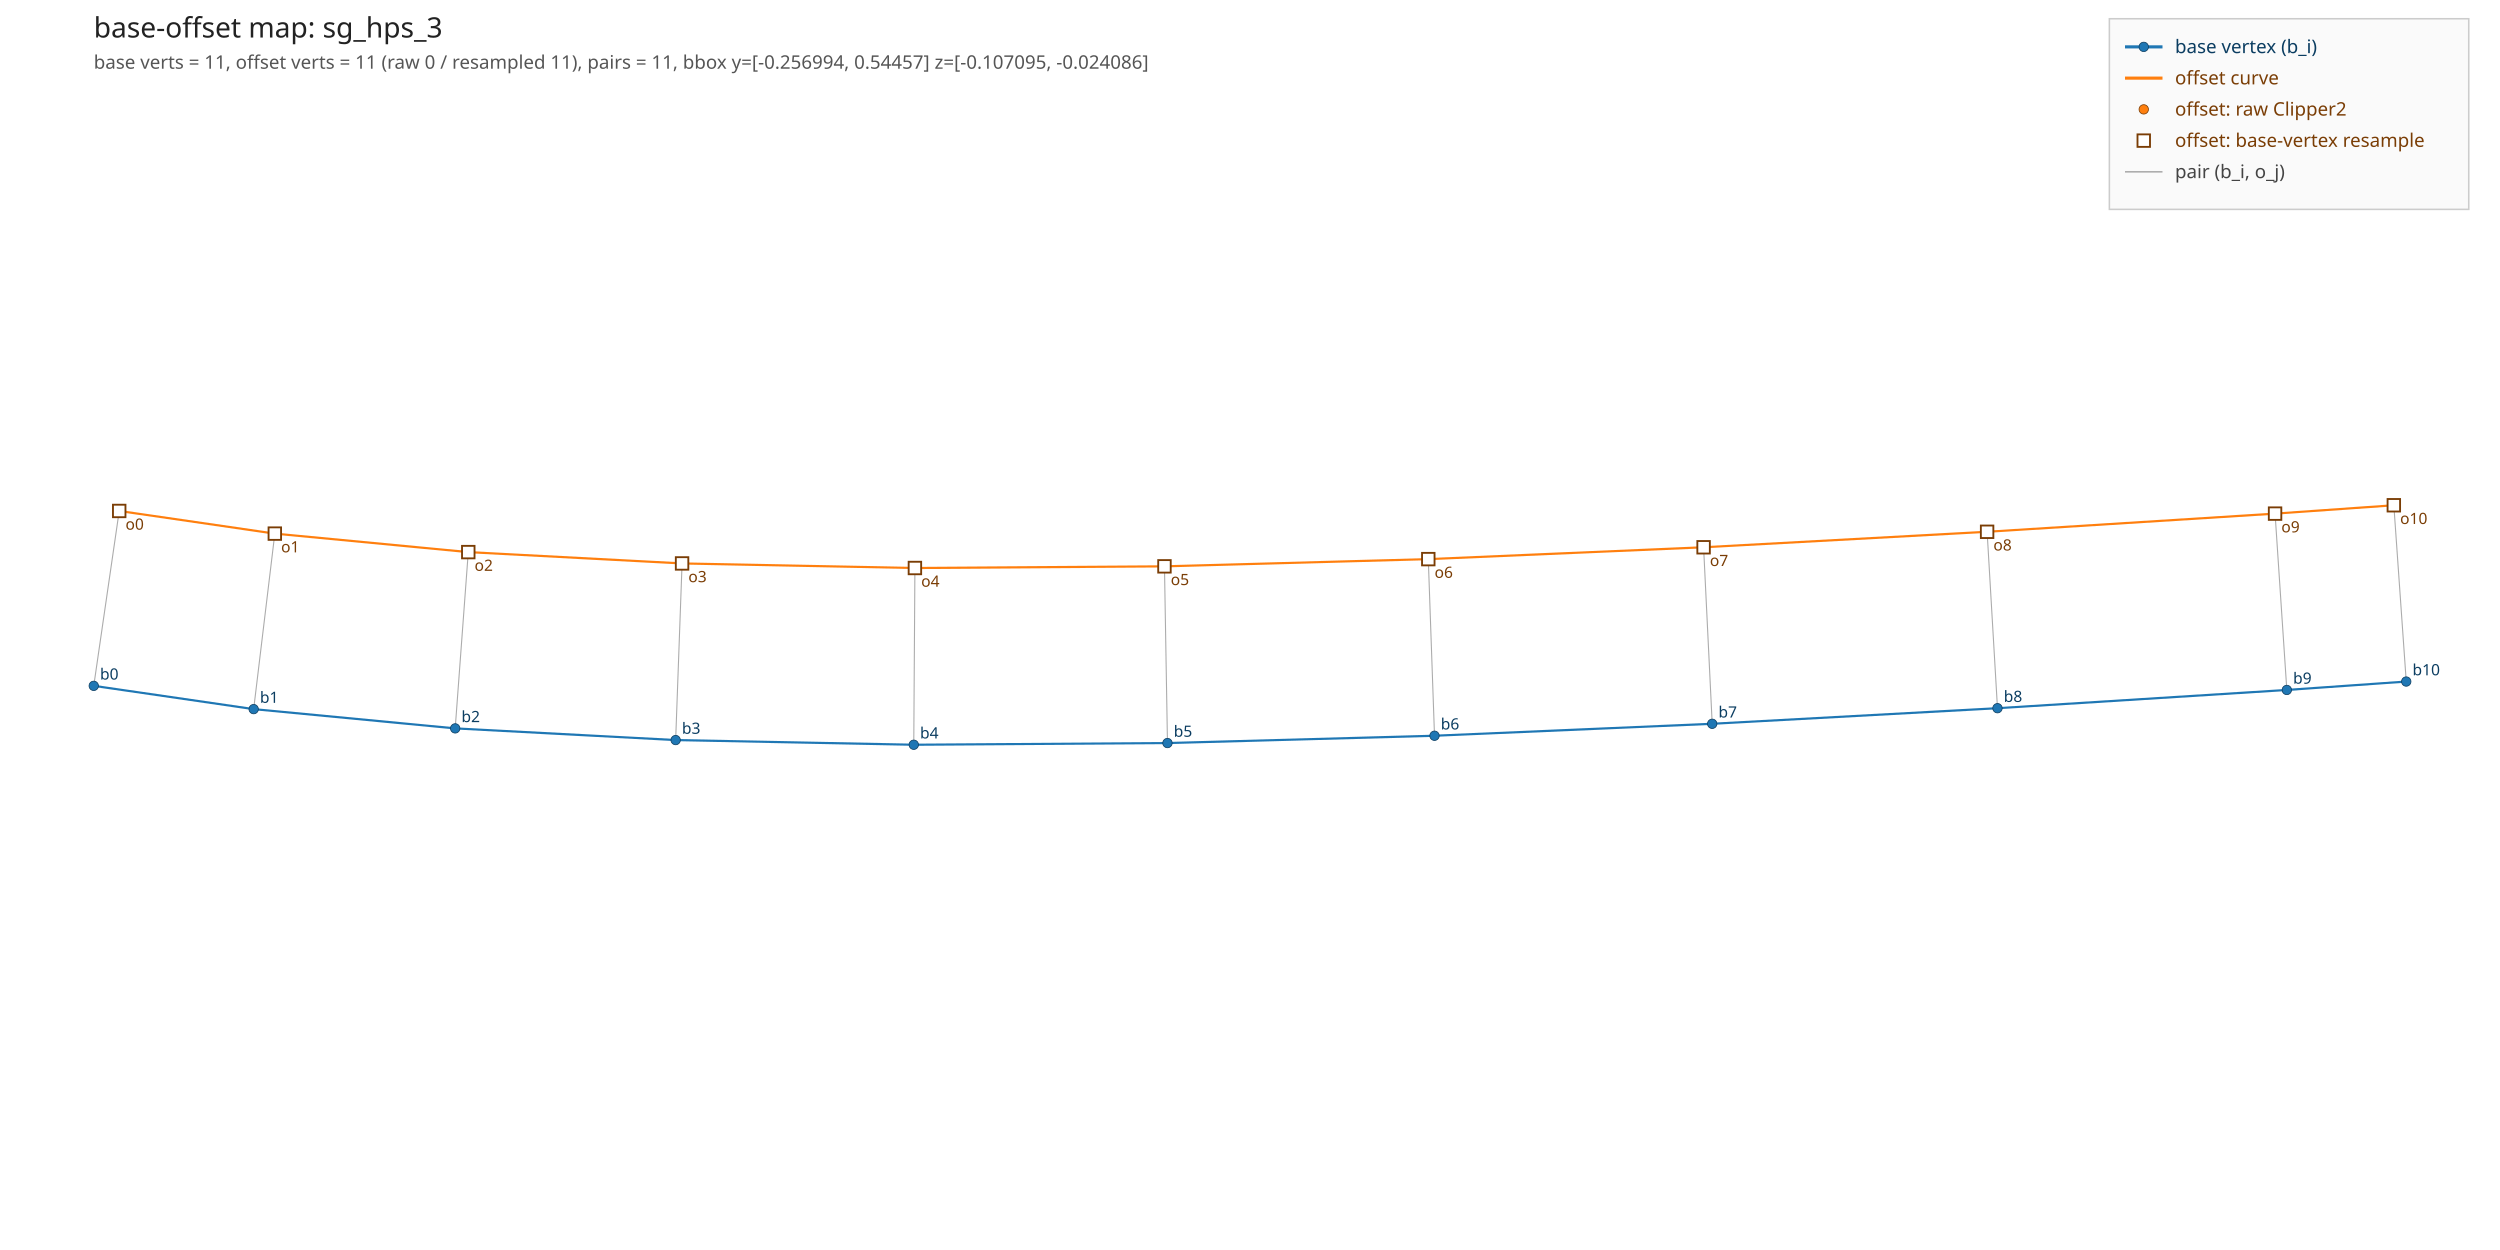
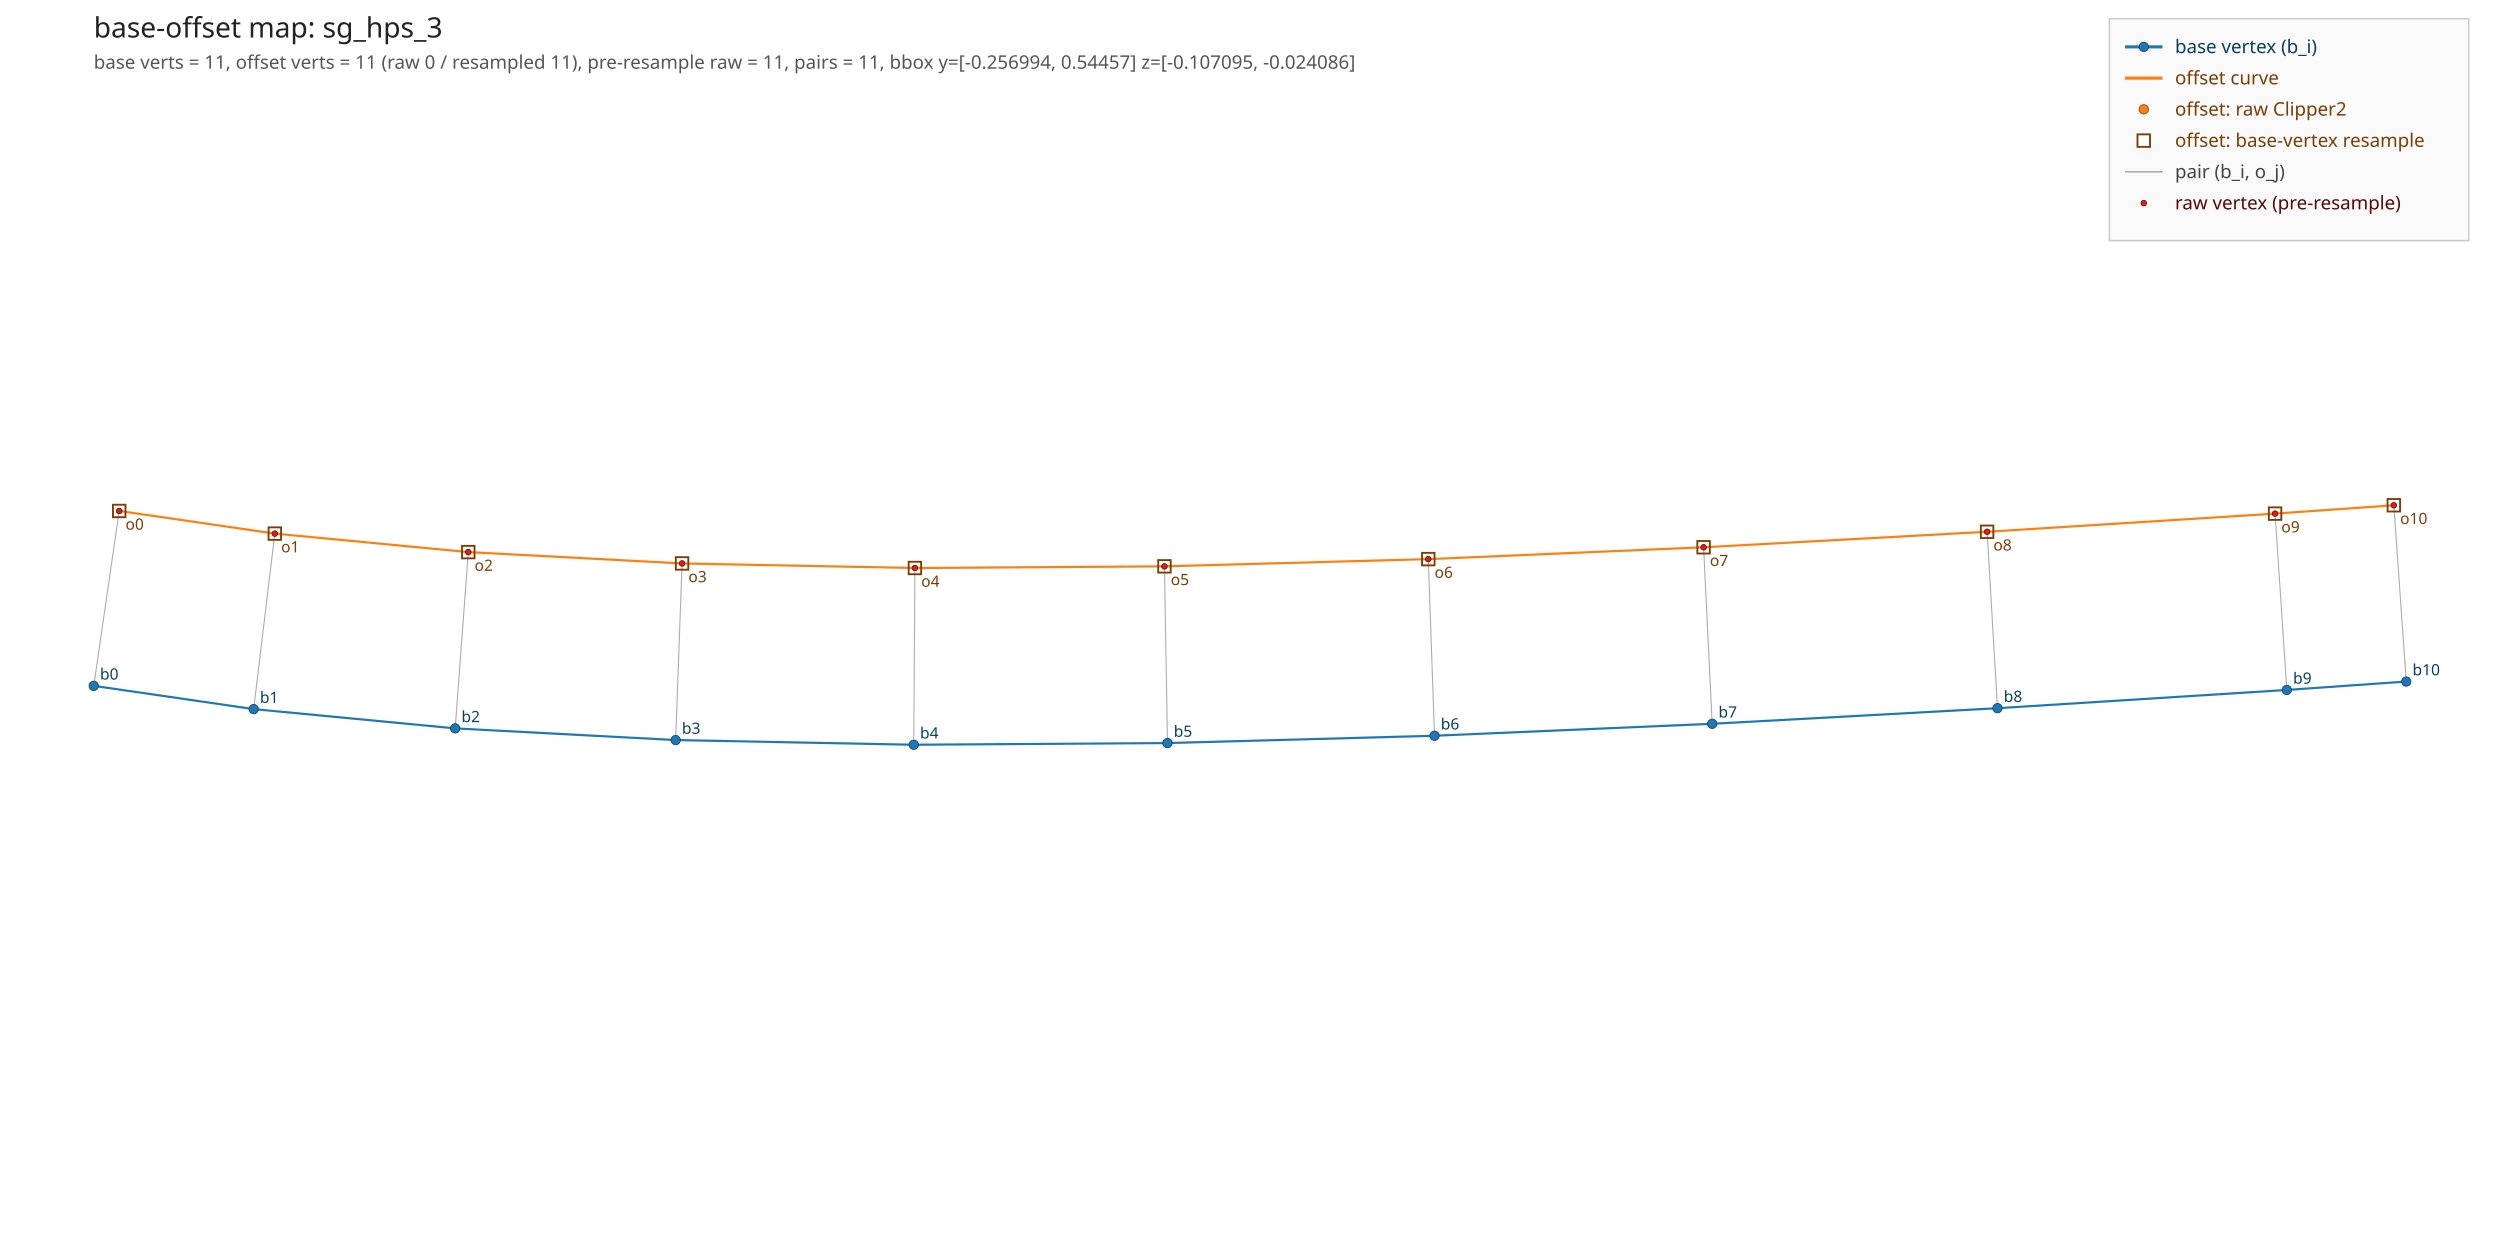
<svg xmlns="http://www.w3.org/2000/svg" viewBox="0 0 1600 800" width="1600" height="800">
  <rect width="100%" height="100%" fill="white" />
  <text x="60" y="24" font-family="sans-serif" font-size="18" fill="#222">base-offset map: sg_hps_3</text>
-   <text x="60" y="44" font-family="sans-serif" font-size="12" fill="#555">base verts = 11,  offset verts = 11 (raw 0 / resampled 11),  pairs = 11,  bbox y=[-0.256994, 0.54457]  z=[-0.107095, -0.024086]</text>
+   <text x="60" y="44" font-family="sans-serif" font-size="12" fill="#555">base verts = 11,  offset verts = 11 (raw 0 / resampled 11),  pre-resample raw = 11,  pairs = 11,  bbox y=[-0.256994, 0.54457]  z=[-0.107095, -0.024086]</text>
  <g stroke="#888" stroke-width="0.7" opacity="0.7">
    <line x1="60" y1="438.937" x2="76.297" y2="327.015" />
    <line x1="162.347" y1="453.84" x2="175.883" y2="341.515" />
    <line x1="291.323" y1="466.165" x2="299.7" y2="353.348" />
    <line x1="432.42" y1="473.645" x2="436.524" y2="360.601" />
    <line x1="584.809" y1="476.634" x2="585.541" y2="363.524" />
    <line x1="747.181" y1="475.554" x2="745.258" y2="362.462" />
    <line x1="918.087" y1="470.874" x2="914.107" y2="357.838" />
    <line x1="1095.81" y1="463.225" x2="1090.3" y2="350.256" />
    <line x1="1278.39" y1="453.249" x2="1271.75" y2="340.34" />
    <line x1="1463.57" y1="441.573" x2="1456.04" y2="328.721" />
    <line x1="1540" y1="436.189" x2="1532.05" y2="323.366" />
  </g>
  <polyline fill="none" stroke="#1f77b4" stroke-width="1.4" points="60,438.937 162.347,453.84 291.323,466.165 432.42,473.645 584.809,476.634 747.181,475.554 918.087,470.874 1095.81,463.225 1278.39,453.249 1463.57,441.573 1540,436.189 " />
  <polyline fill="none" stroke="#ff7f0e" stroke-width="1.4" points="76.297,327.015 175.883,341.515 299.7,353.348 436.524,360.601 585.541,363.524 745.258,362.462 914.107,357.838 1090.3,350.256 1271.75,340.34 1456.04,328.721 1532.05,323.366 " />
  <circle cx="60" cy="438.937" r="3" fill="#1f77b4" stroke="#0b3d61" stroke-width="0.5" />
  <text x="64" y="434.937" font-family="sans-serif" font-size="10" fill="#0b3d61">b0</text>
  <circle cx="162.347" cy="453.84" r="3" fill="#1f77b4" stroke="#0b3d61" stroke-width="0.5" />
  <text x="166.347" y="449.84" font-family="sans-serif" font-size="10" fill="#0b3d61">b1</text>
  <circle cx="291.323" cy="466.165" r="3" fill="#1f77b4" stroke="#0b3d61" stroke-width="0.5" />
  <text x="295.323" y="462.165" font-family="sans-serif" font-size="10" fill="#0b3d61">b2</text>
  <circle cx="432.42" cy="473.645" r="3" fill="#1f77b4" stroke="#0b3d61" stroke-width="0.5" />
  <text x="436.42" y="469.645" font-family="sans-serif" font-size="10" fill="#0b3d61">b3</text>
  <circle cx="584.809" cy="476.634" r="3" fill="#1f77b4" stroke="#0b3d61" stroke-width="0.5" />
  <text x="588.809" y="472.634" font-family="sans-serif" font-size="10" fill="#0b3d61">b4</text>
  <circle cx="747.181" cy="475.554" r="3" fill="#1f77b4" stroke="#0b3d61" stroke-width="0.5" />
  <text x="751.181" y="471.554" font-family="sans-serif" font-size="10" fill="#0b3d61">b5</text>
  <circle cx="918.087" cy="470.874" r="3" fill="#1f77b4" stroke="#0b3d61" stroke-width="0.5" />
  <text x="922.087" y="466.874" font-family="sans-serif" font-size="10" fill="#0b3d61">b6</text>
  <circle cx="1095.81" cy="463.225" r="3" fill="#1f77b4" stroke="#0b3d61" stroke-width="0.5" />
  <text x="1099.81" y="459.225" font-family="sans-serif" font-size="10" fill="#0b3d61">b7</text>
  <circle cx="1278.39" cy="453.249" r="3" fill="#1f77b4" stroke="#0b3d61" stroke-width="0.5" />
  <text x="1282.39" y="449.249" font-family="sans-serif" font-size="10" fill="#0b3d61">b8</text>
  <circle cx="1463.57" cy="441.573" r="3" fill="#1f77b4" stroke="#0b3d61" stroke-width="0.5" />
  <text x="1467.57" y="437.573" font-family="sans-serif" font-size="10" fill="#0b3d61">b9</text>
  <circle cx="1540" cy="436.189" r="3" fill="#1f77b4" stroke="#0b3d61" stroke-width="0.5" />
  <text x="1544" y="432.189" font-family="sans-serif" font-size="10" fill="#0b3d61">b10</text>
-   <rect x="72.297" y="323.015" width="8" height="8" fill="white" stroke="#7a3d05" stroke-width="1.2" />
+   <rect x="72.297" y="323.015" width="8" height="8" fill="none" stroke="#7a3d05" stroke-width="1.2" />
  <text x="80.297" y="339.015" font-family="sans-serif" font-size="10" fill="#7a3d05">o0</text>
-   <rect x="171.883" y="337.515" width="8" height="8" fill="white" stroke="#7a3d05" stroke-width="1.2" />
+   <rect x="171.883" y="337.515" width="8" height="8" fill="none" stroke="#7a3d05" stroke-width="1.2" />
  <text x="179.883" y="353.515" font-family="sans-serif" font-size="10" fill="#7a3d05">o1</text>
-   <rect x="295.7" y="349.348" width="8" height="8" fill="white" stroke="#7a3d05" stroke-width="1.2" />
+   <rect x="295.7" y="349.348" width="8" height="8" fill="none" stroke="#7a3d05" stroke-width="1.2" />
  <text x="303.7" y="365.348" font-family="sans-serif" font-size="10" fill="#7a3d05">o2</text>
-   <rect x="432.524" y="356.601" width="8" height="8" fill="white" stroke="#7a3d05" stroke-width="1.2" />
+   <rect x="432.524" y="356.601" width="8" height="8" fill="none" stroke="#7a3d05" stroke-width="1.2" />
  <text x="440.524" y="372.601" font-family="sans-serif" font-size="10" fill="#7a3d05">o3</text>
-   <rect x="581.541" y="359.524" width="8" height="8" fill="white" stroke="#7a3d05" stroke-width="1.2" />
+   <rect x="581.541" y="359.524" width="8" height="8" fill="none" stroke="#7a3d05" stroke-width="1.2" />
  <text x="589.541" y="375.524" font-family="sans-serif" font-size="10" fill="#7a3d05">o4</text>
-   <rect x="741.258" y="358.462" width="8" height="8" fill="white" stroke="#7a3d05" stroke-width="1.2" />
+   <rect x="741.258" y="358.462" width="8" height="8" fill="none" stroke="#7a3d05" stroke-width="1.2" />
  <text x="749.258" y="374.462" font-family="sans-serif" font-size="10" fill="#7a3d05">o5</text>
-   <rect x="910.107" y="353.838" width="8" height="8" fill="white" stroke="#7a3d05" stroke-width="1.2" />
+   <rect x="910.107" y="353.838" width="8" height="8" fill="none" stroke="#7a3d05" stroke-width="1.2" />
  <text x="918.107" y="369.838" font-family="sans-serif" font-size="10" fill="#7a3d05">o6</text>
-   <rect x="1086.3" y="346.256" width="8" height="8" fill="white" stroke="#7a3d05" stroke-width="1.2" />
+   <rect x="1086.3" y="346.256" width="8" height="8" fill="none" stroke="#7a3d05" stroke-width="1.2" />
  <text x="1094.3" y="362.256" font-family="sans-serif" font-size="10" fill="#7a3d05">o7</text>
-   <rect x="1267.75" y="336.34" width="8" height="8" fill="white" stroke="#7a3d05" stroke-width="1.2" />
+   <rect x="1267.75" y="336.34" width="8" height="8" fill="none" stroke="#7a3d05" stroke-width="1.2" />
  <text x="1275.75" y="352.34" font-family="sans-serif" font-size="10" fill="#7a3d05">o8</text>
-   <rect x="1452.04" y="324.721" width="8" height="8" fill="white" stroke="#7a3d05" stroke-width="1.2" />
+   <rect x="1452.04" y="324.721" width="8" height="8" fill="none" stroke="#7a3d05" stroke-width="1.2" />
  <text x="1460.04" y="340.721" font-family="sans-serif" font-size="10" fill="#7a3d05">o9</text>
-   <rect x="1528.05" y="319.366" width="8" height="8" fill="white" stroke="#7a3d05" stroke-width="1.2" />
+   <rect x="1528.05" y="319.366" width="8" height="8" fill="none" stroke="#7a3d05" stroke-width="1.2" />
  <text x="1536.05" y="335.366" font-family="sans-serif" font-size="10" fill="#7a3d05">o10</text>
+   <circle cx="76.297" cy="327.015" r="1.8" fill="#e41a1c" stroke="#5a0606" stroke-width="0.5" />
+   <circle cx="175.883" cy="341.515" r="1.8" fill="#e41a1c" stroke="#5a0606" stroke-width="0.5" />
+   <circle cx="299.7" cy="353.348" r="1.8" fill="#e41a1c" stroke="#5a0606" stroke-width="0.5" />
+   <circle cx="436.524" cy="360.601" r="1.8" fill="#e41a1c" stroke="#5a0606" stroke-width="0.5" />
+   <circle cx="585.541" cy="363.524" r="1.8" fill="#e41a1c" stroke="#5a0606" stroke-width="0.5" />
+   <circle cx="745.258" cy="362.462" r="1.8" fill="#e41a1c" stroke="#5a0606" stroke-width="0.5" />
+   <circle cx="914.107" cy="357.838" r="1.8" fill="#e41a1c" stroke="#5a0606" stroke-width="0.5" />
+   <circle cx="1090.3" cy="350.256" r="1.8" fill="#e41a1c" stroke="#5a0606" stroke-width="0.5" />
+   <circle cx="1271.75" cy="340.34" r="1.8" fill="#e41a1c" stroke="#5a0606" stroke-width="0.5" />
+   <circle cx="1456.04" cy="328.721" r="1.8" fill="#e41a1c" stroke="#5a0606" stroke-width="0.5" />
+   <circle cx="1532.05" cy="323.366" r="1.8" fill="#e41a1c" stroke="#5a0606" stroke-width="0.5" />
  <g font-family="sans-serif" font-size="12">
-     <rect x="1350" y="12" width="230" height="122" fill="#fafafa" stroke="#ccc" />
+     <rect x="1350" y="12" width="230" height="142" fill="#fafafa" stroke="#ccc" />
    <line x1="1360" y1="30" x2="1384" y2="30" stroke="#1f77b4" stroke-width="2" />
    <circle cx="1372" cy="30" r="3" fill="#1f77b4" stroke="#0b3d61" stroke-width="0.5" />
    <text x="1392" y="34" font-family="sans-serif" font-size="12" fill="#0b3d61">base vertex (b_i)</text>
    <line x1="1360" y1="50" x2="1384" y2="50" stroke="#ff7f0e" stroke-width="2" />
    <text x="1392" y="54" font-family="sans-serif" font-size="12" fill="#7a3d05">offset curve</text>
    <circle cx="1372" cy="70" r="3" fill="#ff7f0e" stroke="#7a3d05" stroke-width="0.5" />
    <text x="1392" y="74" font-family="sans-serif" font-size="12" fill="#7a3d05">offset: raw Clipper2</text>
    <rect x="1368" y="86" width="8" height="8" fill="white" stroke="#7a3d05" stroke-width="1.2" />
    <text x="1392" y="94" font-family="sans-serif" font-size="12" fill="#7a3d05">offset: base-vertex resample</text>
    <line x1="1360" y1="110" x2="1384" y2="110" stroke="#888" stroke-width="0.7" />
    <text x="1392" y="114" font-family="sans-serif" font-size="12" fill="#444">pair (b_i, o_j)</text>
+     <circle cx="1372" cy="130" r="1.8" fill="#e41a1c" stroke="#5a0606" stroke-width="0.5" />
+     <text x="1392" y="134" font-family="sans-serif" font-size="12" fill="#5a0606">raw vertex (pre-resample)</text>
  </g>
</svg>
